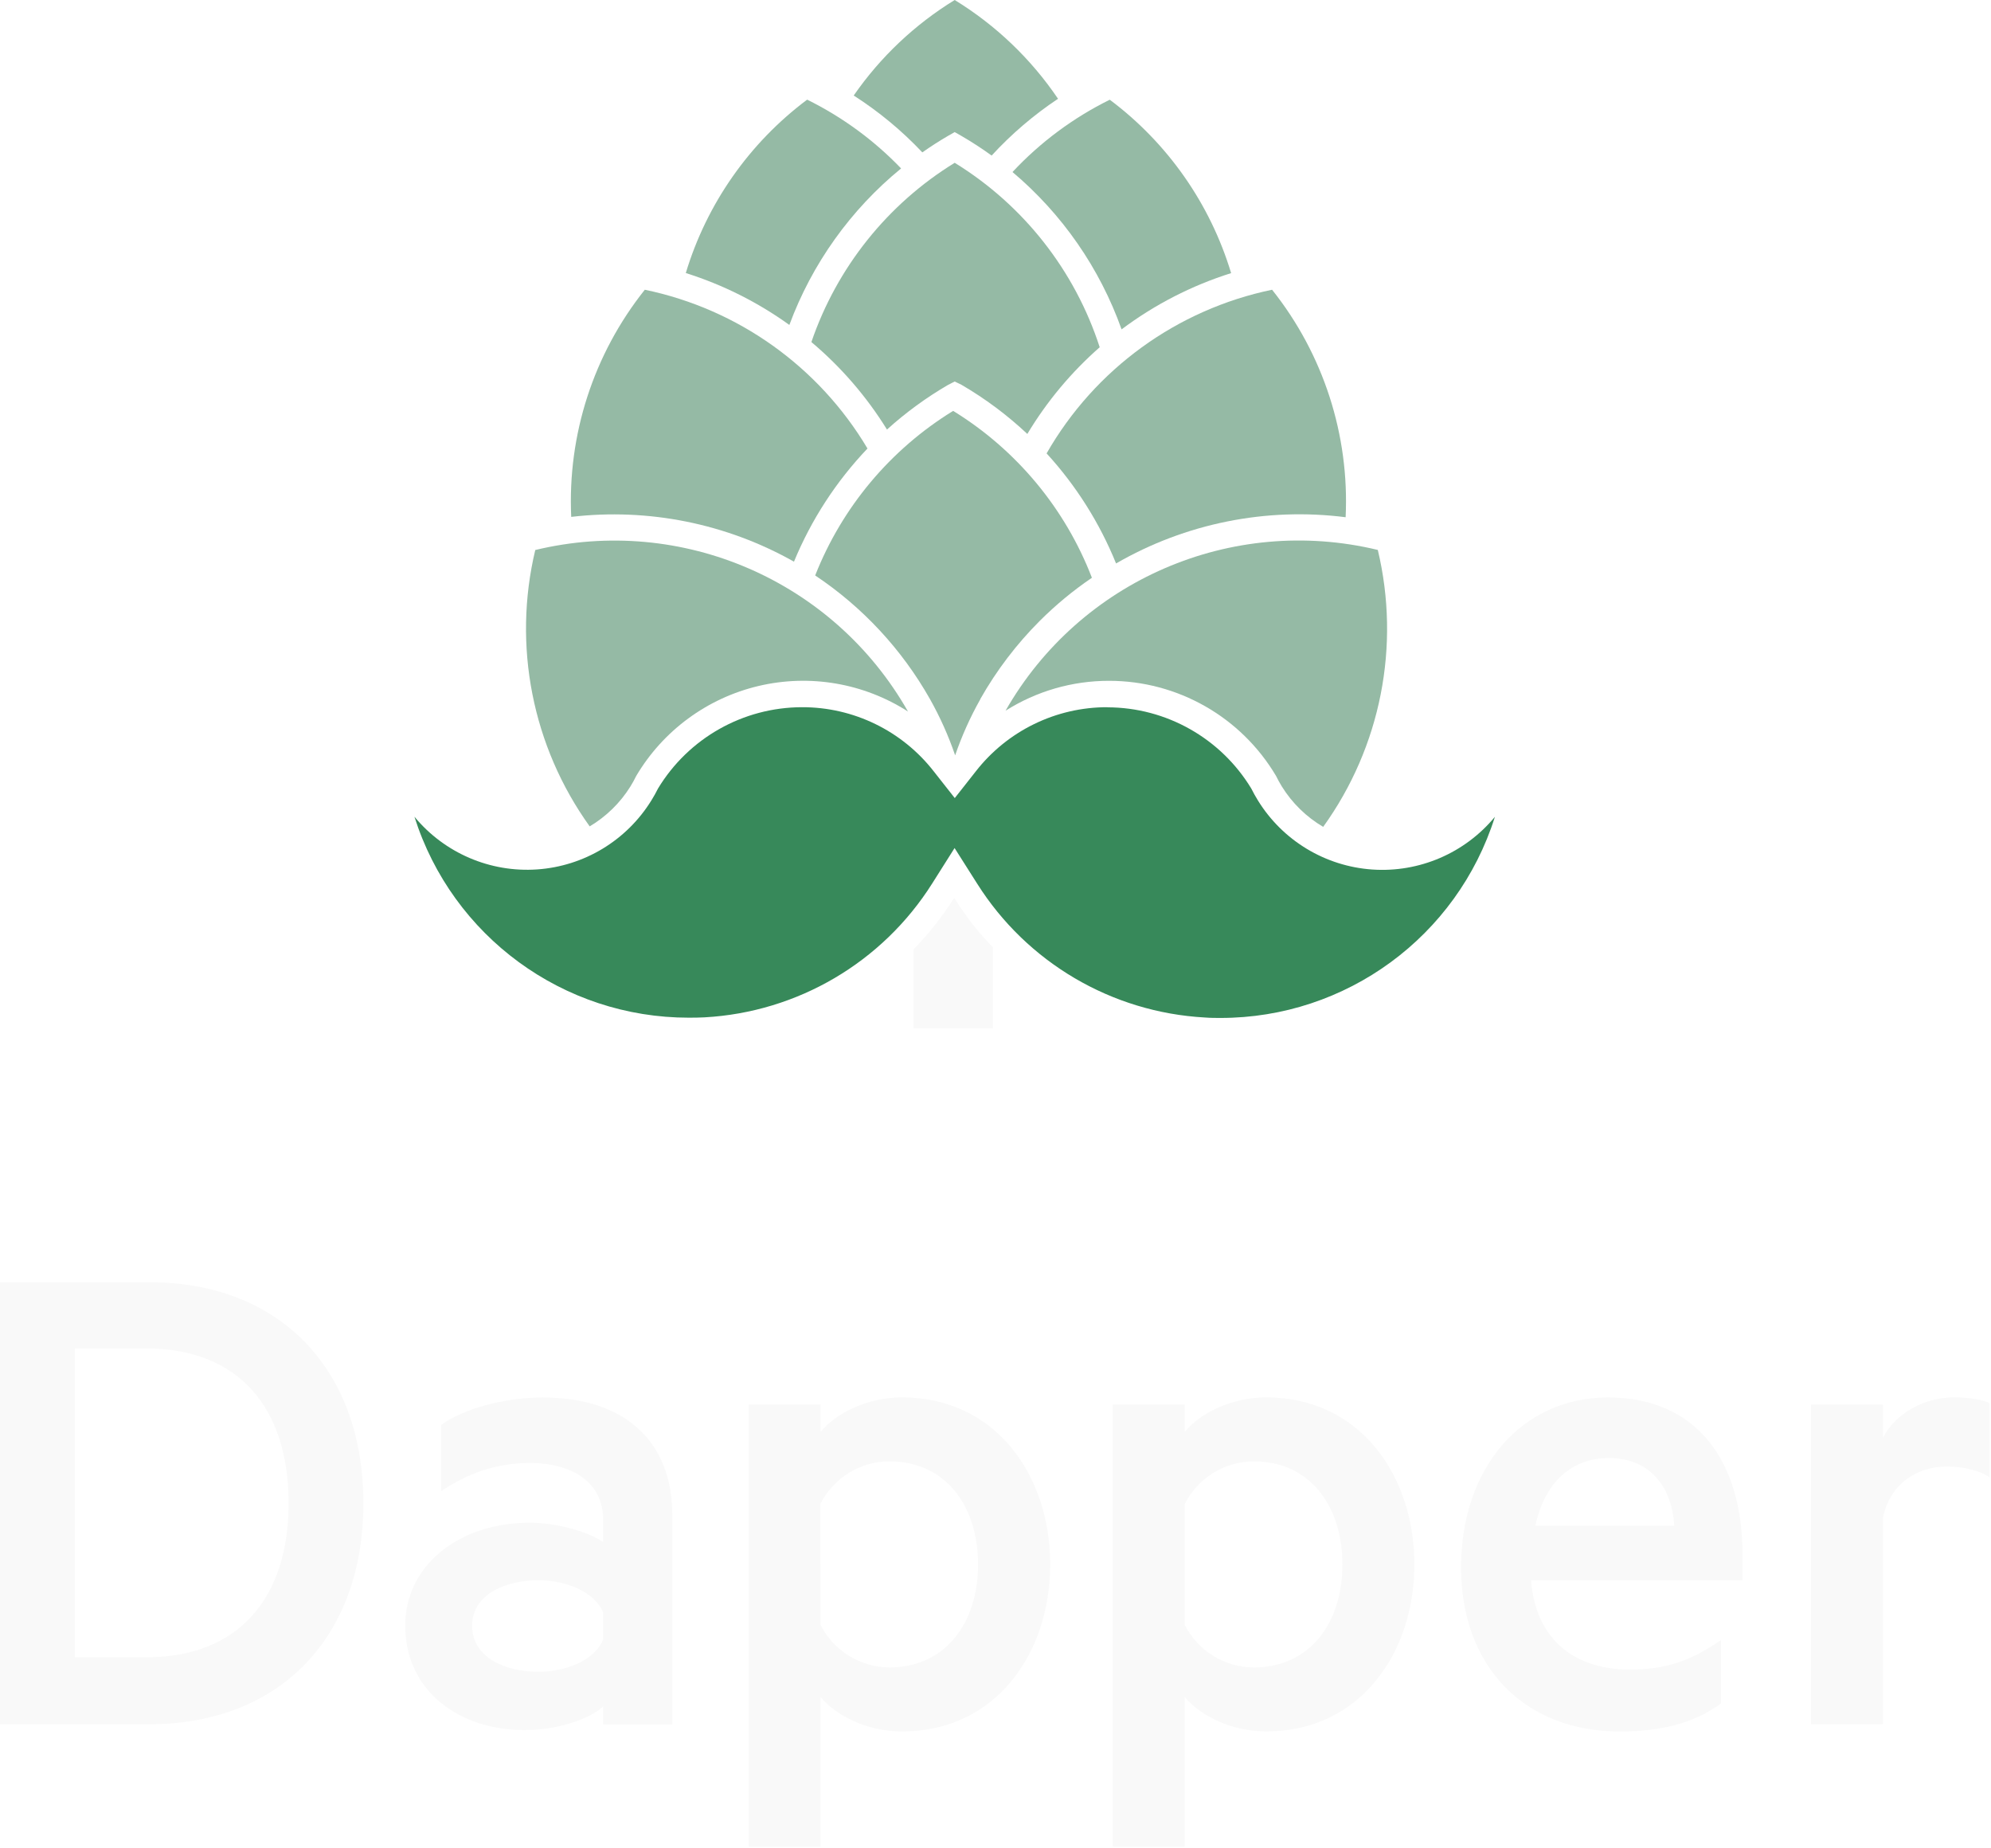
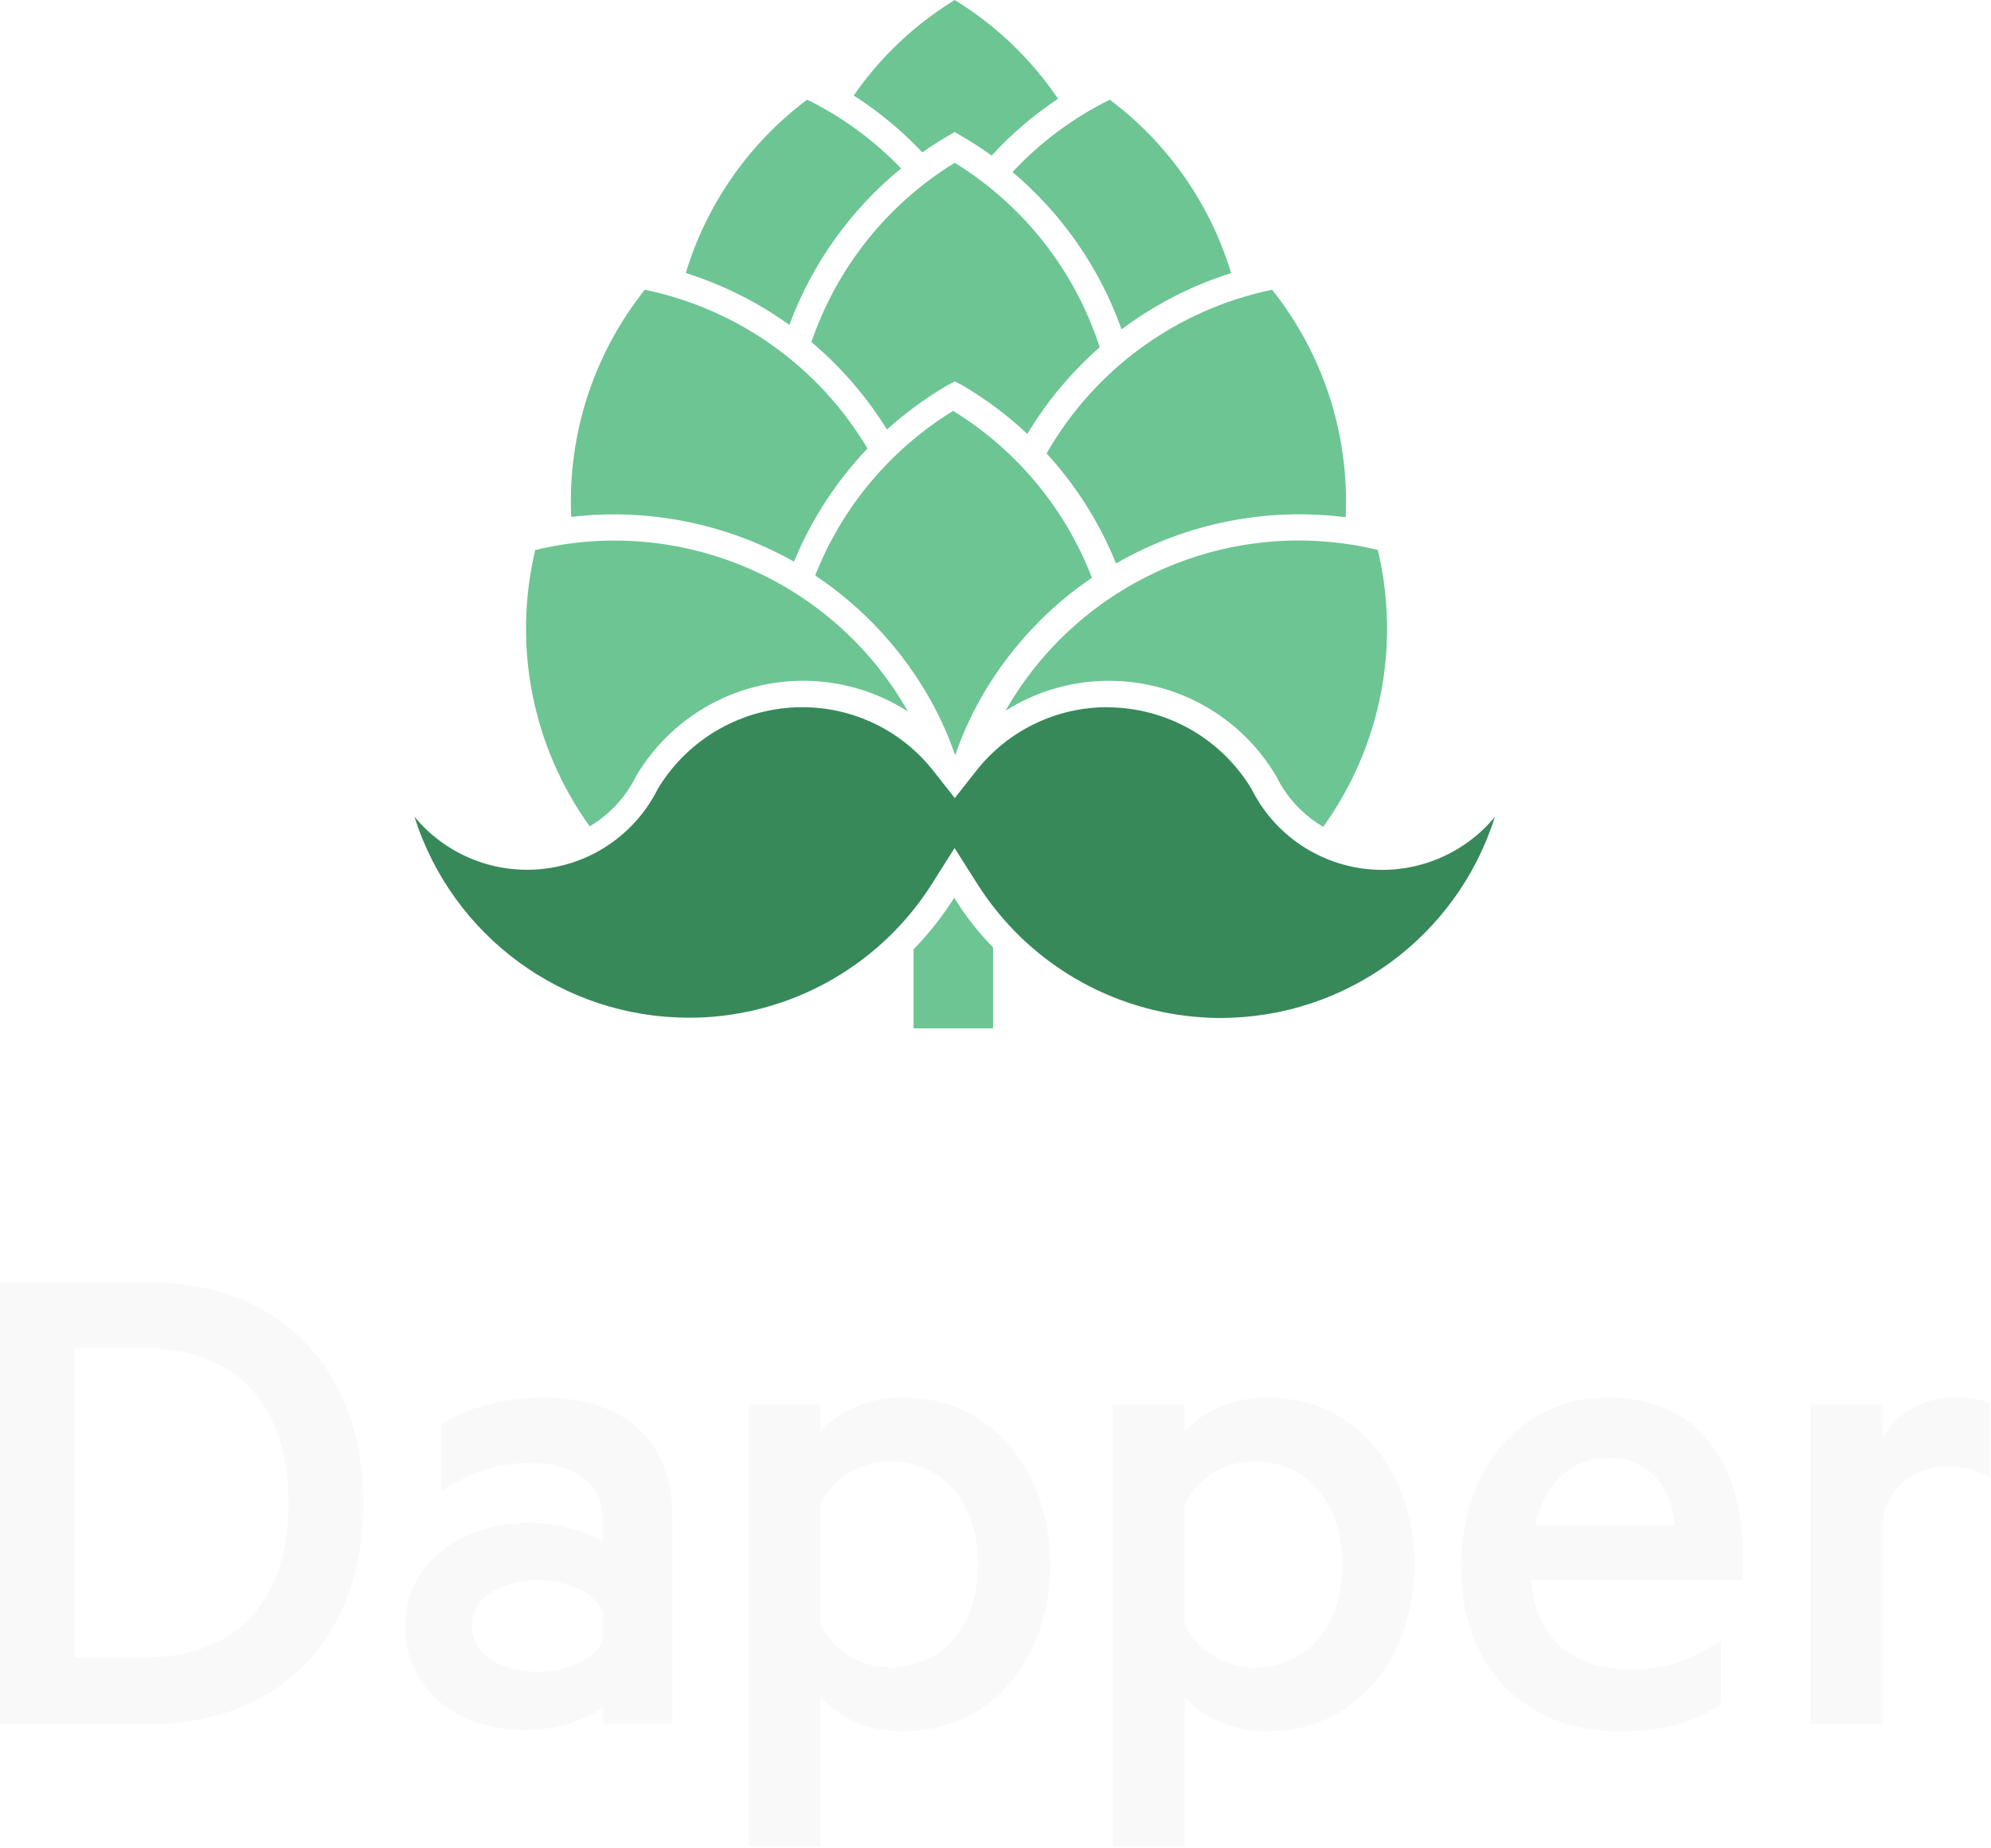
<svg xmlns="http://www.w3.org/2000/svg" width="526px" height="488px" viewBox="0 0 526 488" version="1.1">
  <defs />
  <g id="Page-1" stroke="none" stroke-width="1" fill="none" fill-rule="evenodd">
    <g id="wip-logo" fill-rule="nonzero">
      <g id="Layer_2">
        <g id="Layer_1-2">
-           <path d="M234.33,113.46 C239.282,108.98 244.688,105.028 250.46,101.67 L252.22,100.77 L253.98,101.62 C260.264,105.279 266.112,109.64 271.41,114.62 C276.56,106.043 283.01,98.318 290.53,91.72 C283.962,71.44 270.379,54.166 252.22,43 C234.481,53.904 221.094,70.647 214.36,90.35 C222.2,96.946 228.94,104.747 234.33,113.46 L234.33,113.46 Z" id="Shape" fill="#95BAA5" />
-           <path d="M296.31,87 C305.046,80.444 314.832,75.419 325.25,72.14 C319.725,53.843 308.49,37.794 293.19,26.34 C283.54,31.102 274.833,37.574 267.49,45.44 C280.608,56.496 290.554,70.839 296.31,87 L296.31,87 Z" id="Shape" fill="#95BAA5" />
-           <path d="M243.67,40.25 C245.86,38.71 248.12,37.25 250.46,35.89 L252.22,34.89 L253.98,35.89 C256.747,37.497 259.413,39.23 261.98,41.09 C267.205,35.405 273.094,30.369 279.52,26.09 C272.385,15.545 263.077,6.649 252.22,2.13162821e-14 C241.673,6.469 232.588,15.061 225.54,25.23 C232.176,29.475 238.265,34.519 243.67,40.25 L243.67,40.25 Z" id="Shape" fill="#95BAA5" />
-           <path d="M208.54,85.83 C214.526,69.668 224.716,55.397 238.06,44.49 C230.903,37.04 222.504,30.891 213.24,26.32 C197.94,37.774 186.705,53.823 181.18,72.12 C190.972,75.204 200.208,79.833 208.54,85.83 L208.54,85.83 Z" id="Shape" fill="#95BAA5" />
-           <path d="M355.5,136.62 C356.53,114.896 349.624,93.538 336.07,76.53 C310.94,81.746 289.251,97.486 276.5,119.76 C284.299,128.28 290.513,138.125 294.85,148.83 C313.187,138.235 334.492,133.946 355.5,136.62 Z" id="Shape" fill="#95BAA5" />
-           <path d="M209.76,148.36 C214.328,137.281 220.913,127.146 229.18,118.47 C216.323,96.855 194.976,81.637 170.35,76.53 C156.812,93.513 149.904,114.835 150.91,136.53 C171.285,134.138 191.892,138.28 209.76,148.36 Z" id="Shape" fill="#95BAA5" />
-           <path d="M251.81,108.53 C235.269,118.686 222.477,133.942 215.36,152 C227.869,160.341 238.245,171.505 245.65,184.59 C248.332,189.348 250.571,194.342 252.34,199.51 C254.101,194.373 256.331,189.409 259,184.68 L259,184.62 C263.278,177.072 268.556,170.136 274.69,164 C278.916,159.78 283.53,155.967 288.47,152.61 C281.412,134.295 268.531,118.808 251.81,108.53 L251.81,108.53 Z" id="Shape" fill="#95BAA5" />
-           <path d="M252.1,237.14 C248.989,242.037 245.388,246.604 241.35,250.77 L241.35,271.63 L262.35,271.63 L262.35,250.25 C258.455,246.276 255.017,241.879 252.1,237.14 L252.1,237.14 Z" id="Shape" fill="#F9F9F9" />
+           <path d="M234.33,113.46 C239.282,108.98 244.688,105.028 250.46,101.67 L252.22,100.77 L253.98,101.62 C260.264,105.279 266.112,109.64 271.41,114.62 C276.56,106.043 283.01,98.318 290.53,91.72 C283.962,71.44 270.379,54.166 252.22,43 C234.481,53.904 221.094,70.647 214.36,90.35 C222.2,96.946 228.94,104.747 234.33,113.46 L234.33,113.46 Z" id="Shape" fill="#6DC593" />
+           <path d="M296.31,87 C305.046,80.444 314.832,75.419 325.25,72.14 C319.725,53.843 308.49,37.794 293.19,26.34 C283.54,31.102 274.833,37.574 267.49,45.44 C280.608,56.496 290.554,70.839 296.31,87 L296.31,87 Z" id="Shape" fill="#6DC593" />
+           <path d="M243.67,40.25 C245.86,38.71 248.12,37.25 250.46,35.89 L252.22,34.89 L253.98,35.89 C256.747,37.497 259.413,39.23 261.98,41.09 C267.205,35.405 273.094,30.369 279.52,26.09 C272.385,15.545 263.077,6.649 252.22,1.98130401e-14 C241.673,6.469 232.588,15.061 225.54,25.23 C232.176,29.475 238.265,34.519 243.67,40.25 L243.67,40.25 Z" id="Shape" fill="#6DC593" />
+           <path d="M208.54,85.83 C214.526,69.668 224.716,55.397 238.06,44.49 C230.903,37.04 222.504,30.891 213.24,26.32 C197.94,37.774 186.705,53.823 181.18,72.12 C190.972,75.204 200.208,79.833 208.54,85.83 L208.54,85.83 Z" id="Shape" fill="#6DC593" />
+           <path d="M355.5,136.62 C356.53,114.896 349.624,93.538 336.07,76.53 C310.94,81.746 289.251,97.486 276.5,119.76 C284.299,128.28 290.513,138.125 294.85,148.83 C313.187,138.235 334.492,133.946 355.5,136.62 Z" id="Shape" fill="#6DC593" />
+           <path d="M209.76,148.36 C214.328,137.281 220.913,127.146 229.18,118.47 C216.323,96.855 194.976,81.637 170.35,76.53 C156.812,93.513 149.904,114.835 150.91,136.53 C171.285,134.138 191.892,138.28 209.76,148.36 Z" id="Shape" fill="#6DC593" />
+           <path d="M251.81,108.53 C235.269,118.686 222.477,133.942 215.36,152 C227.869,160.341 238.245,171.505 245.65,184.59 C248.332,189.348 250.571,194.342 252.34,199.51 C254.101,194.373 256.331,189.409 259,184.68 L259,184.62 C263.278,177.072 268.556,170.136 274.69,164 C278.916,159.78 283.53,155.967 288.47,152.61 C281.412,134.295 268.531,118.808 251.81,108.53 L251.81,108.53 Z" id="Shape" fill="#6DC593" />
+           <path d="M252.1,237.14 C248.989,242.037 245.388,246.604 241.35,250.77 L241.35,271.63 L262.35,271.63 L262.35,250.25 C258.455,246.276 255.017,241.879 252.1,237.14 L252.1,237.14 Z" id="Shape" fill="#6DC593" />
          <path d="M292.58,186.83 C308.123,186.865 322.524,194.998 330.58,208.29 C331.12,209.37 331.71,210.43 332.33,211.43 C338.865,222.024 350.108,228.816 362.525,229.673 C374.943,230.53 387.012,225.346 394.94,215.75 C384.956,247.391 355.599,268.899 322.42,268.88 C321.13,268.88 319.78,268.88 318.29,268.76 C293.702,267.401 271.293,254.225 258.15,233.4 L252.19,224 L246.27,233.37 C233.125,254.191 210.716,267.363 186.13,268.72 C184.93,268.78 183.62,268.81 182,268.81 C148.838,268.831 119.491,247.348 109.49,215.73 C117.42,225.325 129.489,230.507 141.907,229.648 C154.325,228.79 165.567,221.995 172.1,211.4 C172.72,210.4 173.31,209.35 173.85,208.26 C181.906,194.968 196.307,186.835 211.85,186.8 C225.482,186.757 238.365,193.036 246.73,203.8 L252.24,210.8 L257.75,203.8 C266.115,193.036 278.998,186.757 292.63,186.8" id="Shape" fill="#37895A" />
-           <path d="M166.55,207.74 C167.11,206.833 167.624,205.899 168.09,204.94 C175.185,192.974 186.839,184.405 200.376,181.199 C213.913,177.994 228.172,180.427 239.88,187.94 C220.24,153.355 180.074,135.954 141.41,145.28 C135.383,170.547 140.63,197.186 155.79,218.28 C160.166,215.676 163.856,212.062 166.55,207.74 Z" id="Shape" fill="#95BAA5" />
-           <path d="M293,179.83 C311.106,179.824 327.872,189.369 337.11,204.94 C337.576,205.899 338.09,206.833 338.65,207.74 C341.373,212.128 345.12,215.79 349.57,218.41 C364.784,197.283 370.051,170.582 364,145.26 C325.419,135.962 285.336,153.271 265.65,187.73 C273.832,182.554 283.318,179.814 293,179.83 Z" id="Shape" fill="#95BAA5" />
+           <path d="M166.55,207.74 C167.11,206.833 167.624,205.899 168.09,204.94 C175.185,192.974 186.839,184.405 200.376,181.199 C213.913,177.994 228.172,180.427 239.88,187.94 C220.24,153.355 180.074,135.954 141.41,145.28 C135.383,170.547 140.63,197.186 155.79,218.28 C160.166,215.676 163.856,212.062 166.55,207.74 Z" id="Shape" fill="#6DC593" />
+           <path d="M293,179.83 C311.106,179.824 327.872,189.369 337.11,204.94 C337.576,205.899 338.09,206.833 338.65,207.74 C341.373,212.128 345.12,215.79 349.57,218.41 C364.784,197.283 370.051,170.582 364,145.26 C325.419,135.962 285.336,153.271 265.65,187.73 C273.832,182.554 283.318,179.814 293,179.83 Z" id="Shape" fill="#6DC593" />
          <path d="M0,338.68 L39.37,338.68 C73.79,338.68 96,361.5 96,397.07 C96,432.64 73.75,455.45 39.33,455.45 L0,455.45 L0,338.68 Z M38.6,437.76 C63.13,437.76 76.25,421.98 76.25,397.06 C76.25,371.96 63.13,356.17 38.6,356.17 L19.78,356.17 L19.78,437.75 L38.6,437.76 Z" id="Shape" fill="#F9F9F9" />
          <path d="M159.36,401.44 C159.36,391.93 151.75,386.44 139.96,386.44 C130.83,386.44 123.42,389.29 116.57,393.86 L116.57,376.36 C122.09,372.36 132.73,369.13 143.38,369.13 C165.25,369.13 177.61,380.92 177.61,400.13 L177.61,455.47 L159.36,455.47 L159.36,450.7 C156.51,453.55 148.14,456.98 138.63,456.98 C121.32,456.98 107.06,446.71 107.06,429.4 C107.06,413.4 121.32,402.21 139.96,402.21 C147.57,402.21 155.96,404.87 159.36,407.34 L159.36,401.44 Z M159.36,425.97 C157.27,420.65 149.85,417.41 142.24,417.41 C133.68,417.41 124.74,421.02 124.74,429.41 C124.74,437.97 133.68,441.58 142.24,441.58 C149.85,441.58 157.24,438.35 159.36,433.02 L159.36,425.97 Z" id="Shape" fill="#F9F9F9" />
          <path d="M216.79,487.78 L197.79,487.78 L197.79,371 L216.79,371 L216.79,378.23 C220.59,373.48 228.96,369.1 238.28,369.1 C263,369.1 277.45,389.64 277.45,413.22 C277.45,436.8 263,457.35 238.28,457.35 C228.96,457.35 220.59,452.98 216.79,448.22 L216.79,487.78 Z M216.79,429.21 C220.273,436.071 227.305,440.404 235,440.43 C249.64,440.43 258.39,428.83 258.39,413.24 C258.39,397.65 249.69,386 235,386 C227.287,386.007 220.231,390.343 216.74,397.22 L216.79,429.21 Z" id="Shape" fill="#F9F9F9" />
          <path d="M313,487.78 L294,487.78 L294,371 L313,371 L313,378.23 C316.8,373.48 325.17,369.1 334.49,369.1 C359.21,369.1 373.66,389.64 373.66,413.22 C373.66,436.8 359.21,457.34 334.49,457.34 C325.17,457.34 316.8,452.97 313,448.21 L313,487.78 Z M313,429.21 C316.491,436.087 323.547,440.423 331.26,440.43 C345.9,440.43 354.65,428.83 354.65,413.24 C354.65,397.65 345.91,386 331.27,386 C323.545,386.011 316.482,390.364 313,397.26 L313,429.21 Z" id="Shape" fill="#F9F9F9" />
          <path d="M404.48,417.42 C405.81,434 417,441 430.53,441 C440.04,441 446.69,438.72 454.68,433.2 L454.68,449.94 C447.45,455.26 438.52,457.36 427.87,457.36 C403.15,457.35 386,440.62 386,414 C386,387.57 402.16,369.12 424.79,369.12 C448.18,369.12 460.35,385.85 460.35,410.58 L460.35,417.43 L404.48,417.42 Z M405.62,403 L442.32,403 C441.75,392.73 435.85,385.12 425.01,385.12 C416.65,385.09 408.47,390 405.62,403 Z" id="Shape" fill="#F9F9F9" />
          <path d="M525.61,390.22 C522.95,388.32 518.38,387.37 514.39,387.37 C506.59,387.37 499.39,391.74 497.46,400.87 L497.46,455.45 L478.46,455.45 L478.46,371 L497.46,371 L497.46,379.75 C500.69,373.47 508.11,369.1 516.29,369.1 C520.47,369.1 524.29,369.86 525.61,370.62 L525.61,390.22 Z" id="Shape" fill="#F9F9F9" />
        </g>
      </g>
    </g>
  </g>
</svg>
